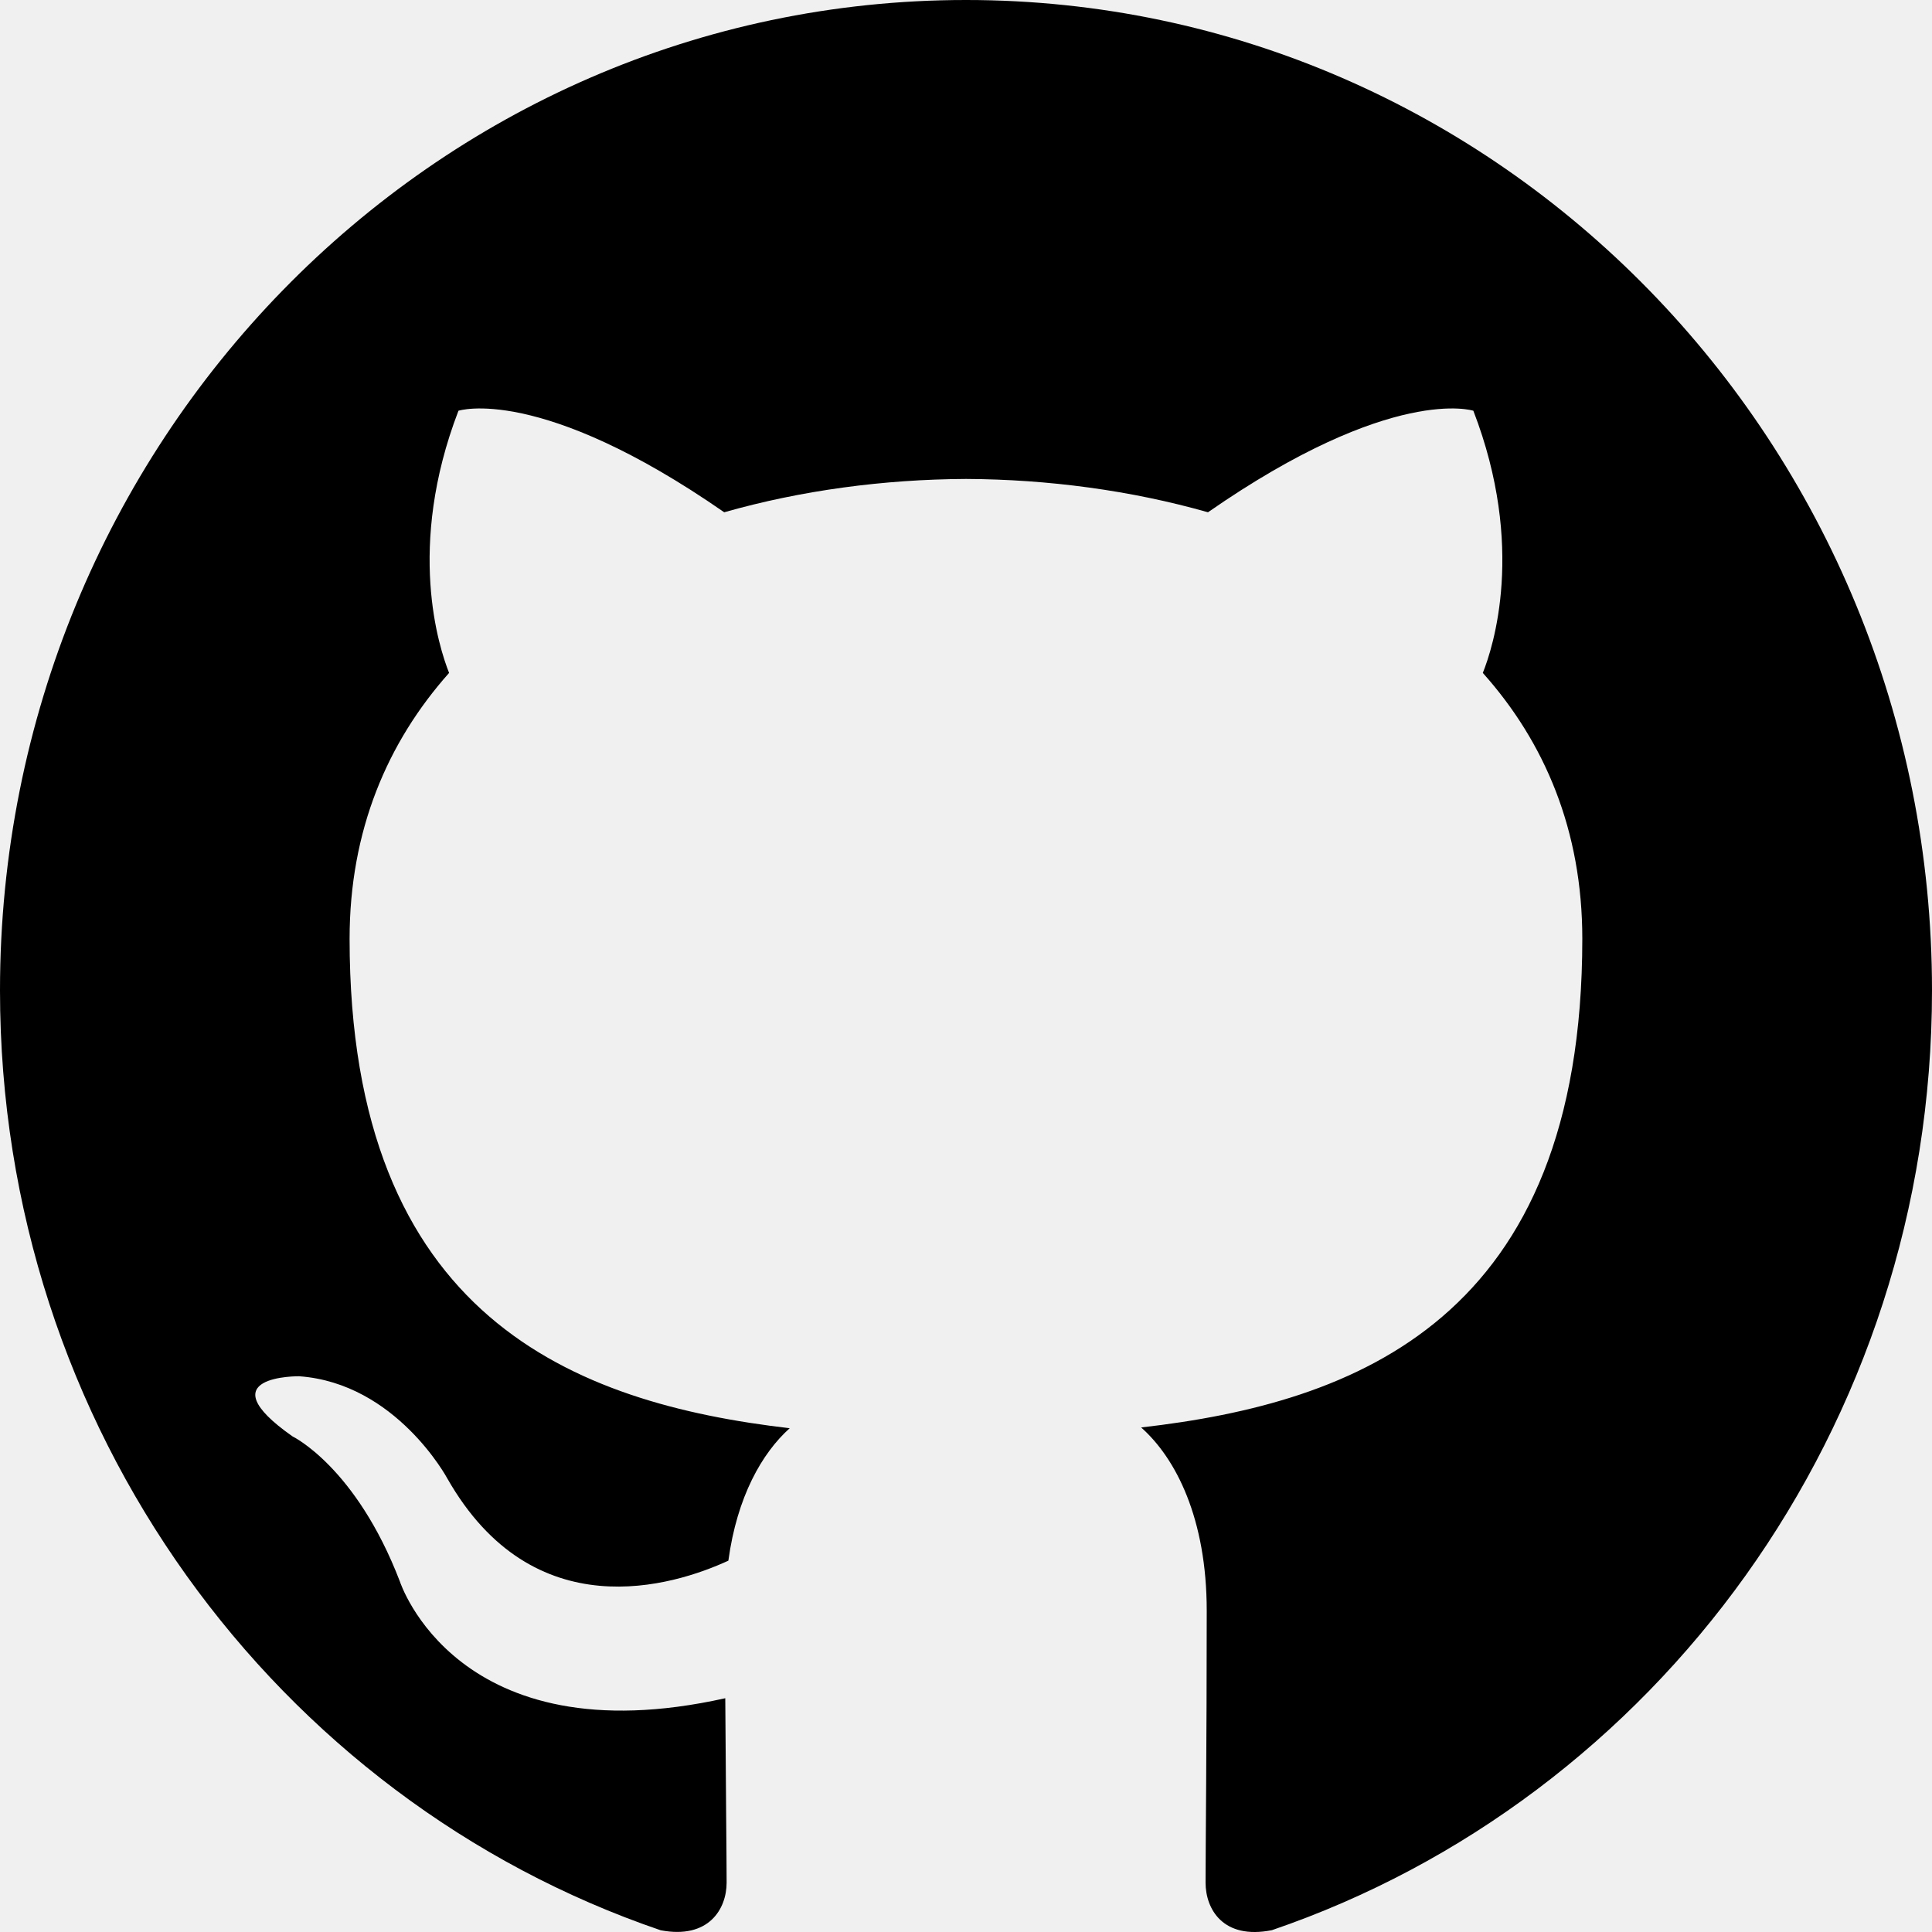
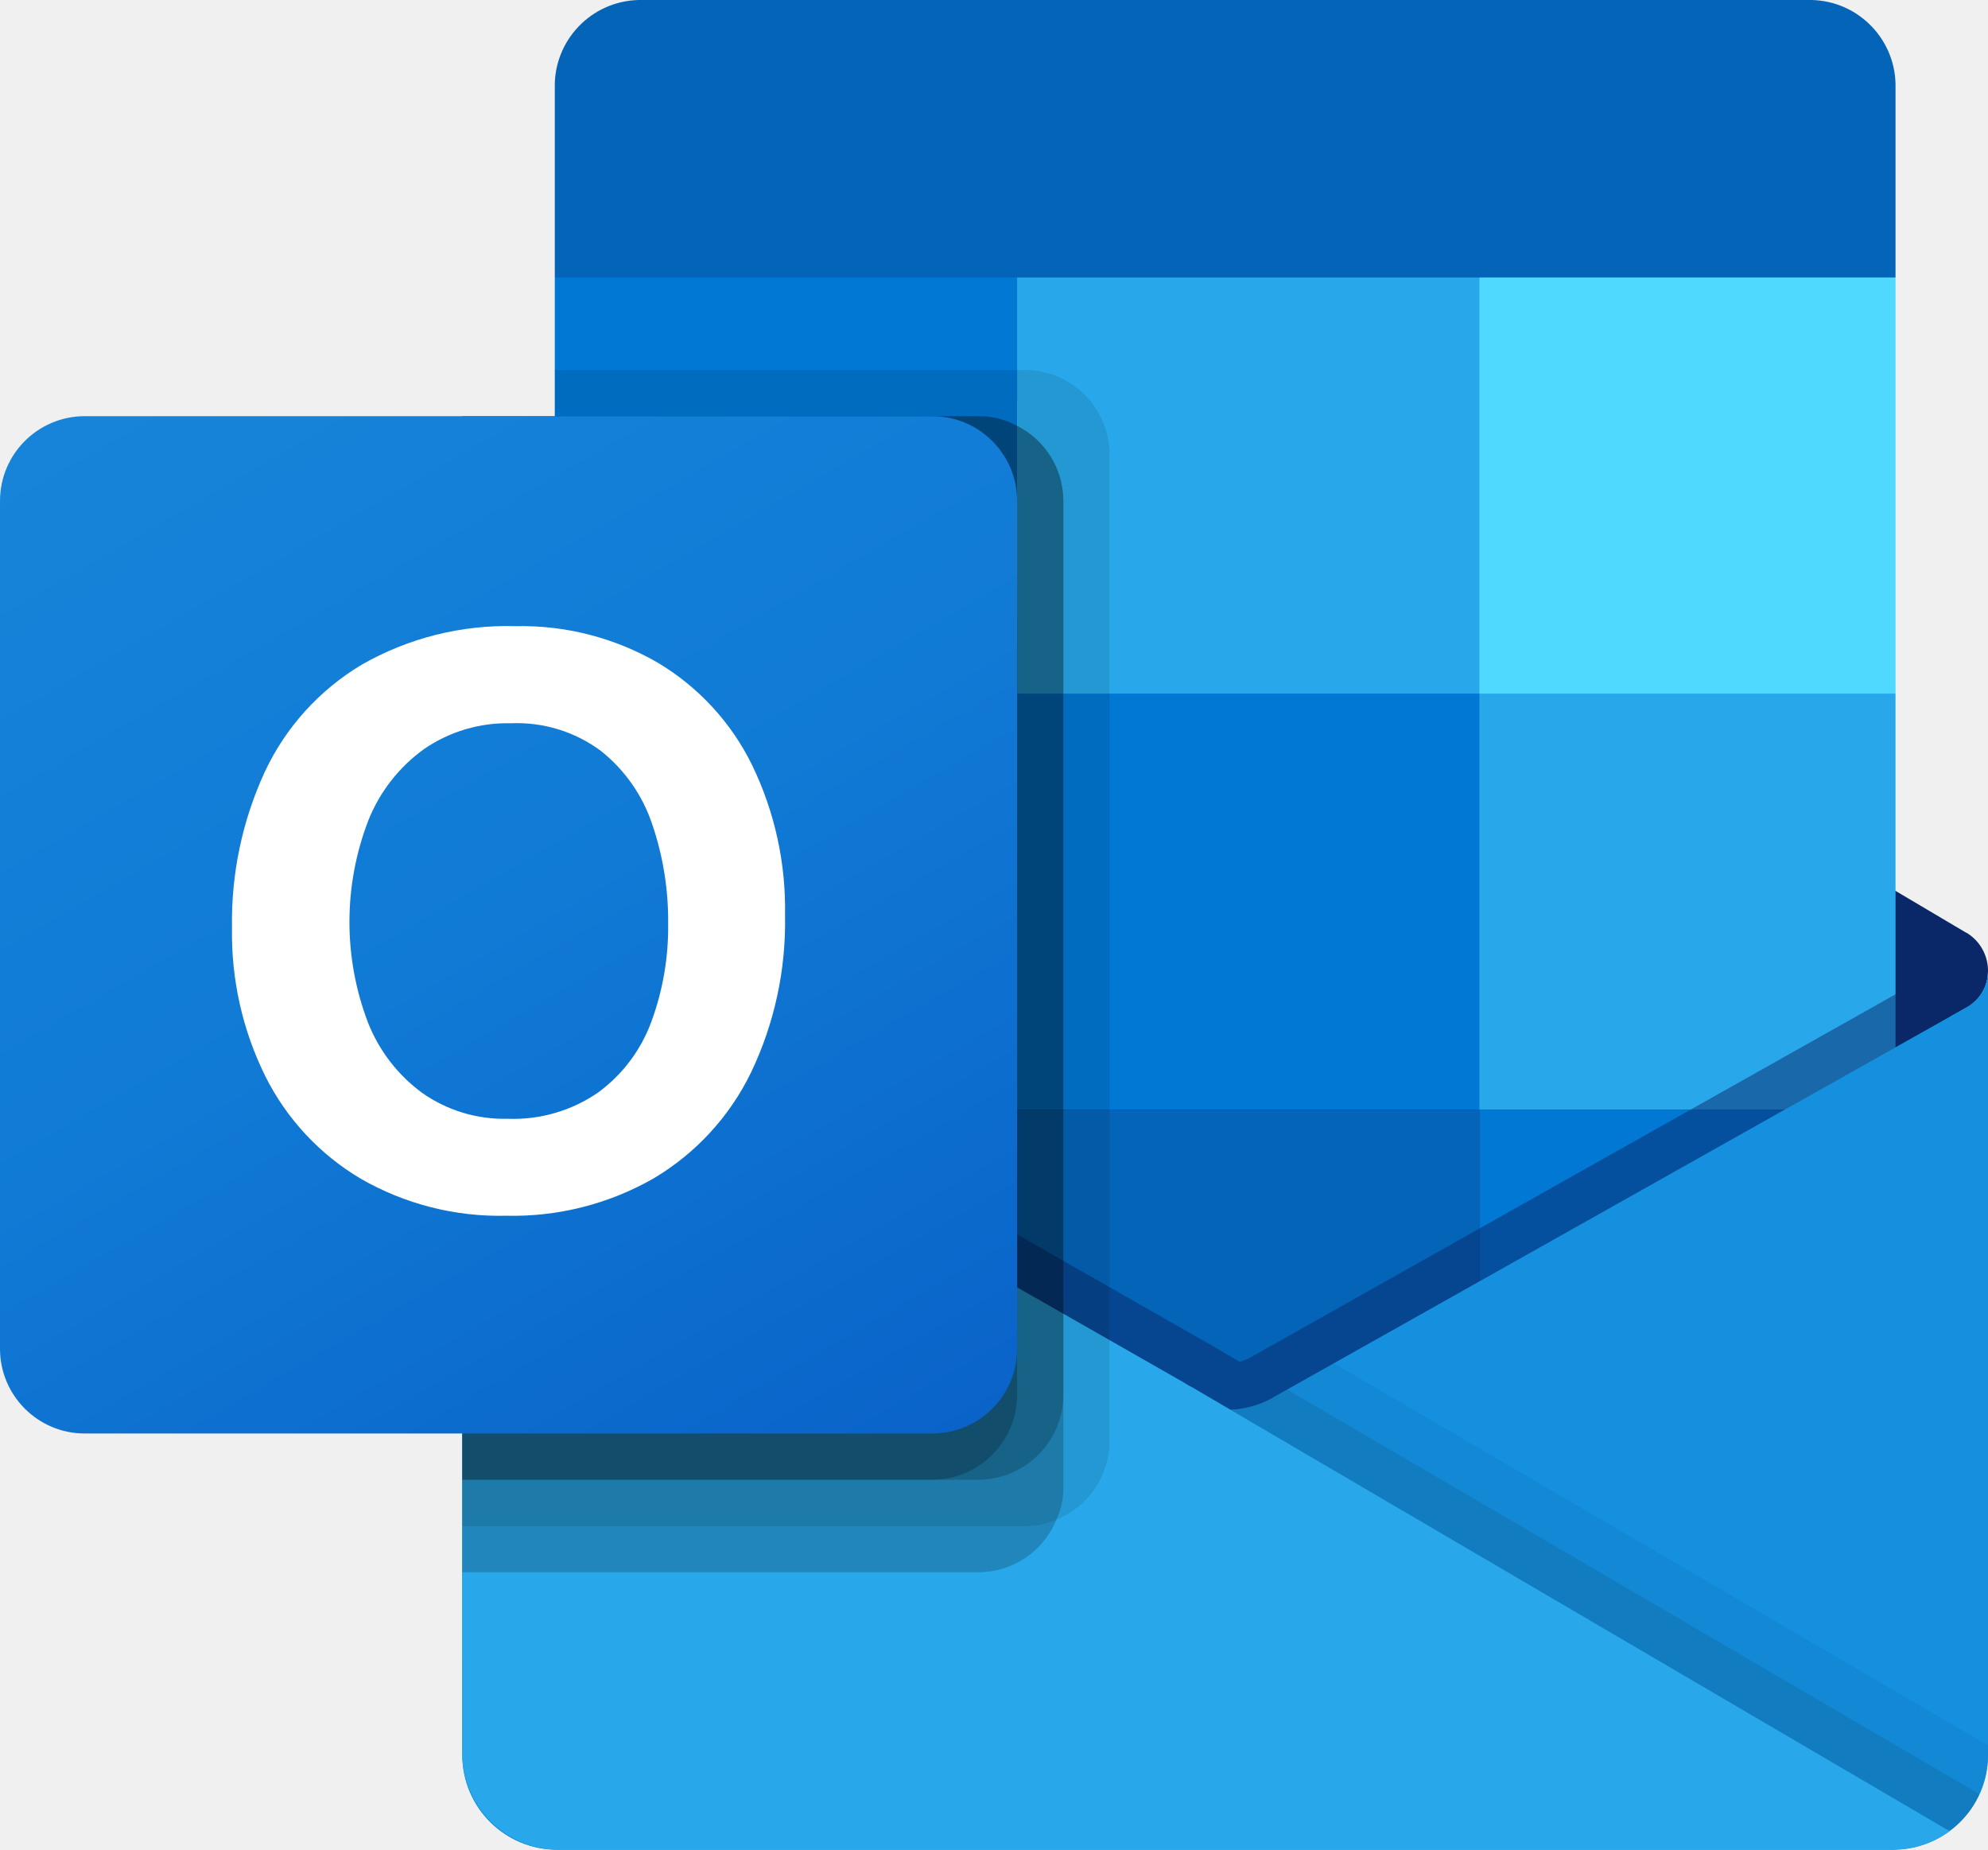
- <svg xmlns="http://www.w3.org/2000/svg" width="800px" height="800px" viewBox="0 0 20 20" version="1.1">
-   <defs>
-     </defs>
-   <g id="Page-1" stroke="none" stroke-width="1" fill="none" fill-rule="evenodd">
-     <g id="Dribbble-Light-Preview" transform="translate(-140, -7559)" fill="#000000">
-       <g id="icons" transform="translate(56, 160)">
-         <path d="M94,7399 C99.523,7399 104,7403.59 104,7409.253 C104,7413.782 101.138,7417.624 97.167,7418.981 C96.66,7419.082 96.48,7418.762 96.48,7418.489 C96.48,7418.151 96.492,7417.047 96.492,7415.675 C96.492,7414.719 96.172,7414.095 95.813,7413.777 C98.04,7413.523 100.38,7412.656 100.38,7408.718 C100.38,7407.598 99.992,7406.684 99.35,7405.966 C99.454,7405.707 99.797,7404.664 99.252,7403.252 C99.252,7403.252 98.414,7402.977 96.505,7404.303 C95.706,7404.076 94.85,7403.962 94,7403.958 C93.15,7403.962 92.295,7404.076 91.497,7404.303 C89.586,7402.977 88.746,7403.252 88.746,7403.252 C88.203,7404.664 88.546,7405.707 88.649,7405.966 C88.01,7406.684 87.619,7407.598 87.619,7408.718 C87.619,7412.646 89.954,7413.526 92.175,7413.785 C91.889,7414.041 91.63,7414.493 91.54,7415.156 C90.97,7415.418 89.522,7415.871 88.63,7414.304 C88.63,7414.304 88.101,7413.319 87.097,7413.247 C87.097,7413.247 86.122,7413.234 87.029,7413.87 C87.029,7413.87 87.684,7414.185 88.139,7415.37 C88.139,7415.37 88.726,7417.2 91.508,7416.58 C91.513,7417.437 91.522,7418.245 91.522,7418.489 C91.522,7418.76 91.338,7419.077 90.839,7418.982 C86.865,7417.627 84,7413.783 84,7409.253 C84,7403.59 88.478,7399 94,7399" id="github-[#142]">
-                 </path>
-       </g>
-     </g>
-   </g>
+ <svg xmlns="http://www.w3.org/2000/svg" version="1.1" id="Livello_1" x="0px" y="0px" viewBox="0 0 1831.085 1703.335" enable-background="new 0 0 1831.085 1703.335" xml:space="preserve">
+   <path fill="#0A2767" d="M1831.083,894.25c0.1-14.318-7.298-27.644-19.503-35.131h-0.213l-0.767-0.426l-634.492-375.585  c-2.74-1.851-5.583-3.543-8.517-5.067c-24.498-12.639-53.599-12.639-78.098,0c-2.934,1.525-5.777,3.216-8.517,5.067L446.486,858.693  l-0.766,0.426c-19.392,12.059-25.337,37.556-13.278,56.948c3.553,5.714,8.447,10.474,14.257,13.868l634.492,375.585  c2.749,1.835,5.592,3.527,8.517,5.068c24.498,12.639,53.599,12.639,78.098,0c2.925-1.541,5.767-3.232,8.517-5.068l634.492-375.585  C1823.49,922.545,1831.228,908.923,1831.083,894.25z" />
+   <path fill="#0364B8" d="M520.453,643.477h416.38v381.674h-416.38V643.477z M1745.917,255.5V80.908  c1-43.652-33.552-79.862-77.203-80.908H588.204C544.552,1.046,510,37.256,511,80.908V255.5l638.75,170.333L1745.917,255.5z" />
+   <path fill="#0078D4" d="M511,255.5h425.833v383.25H511V255.5z" />
+   <path fill="#28A8EA" d="M1362.667,255.5H936.833v383.25L1362.667,1022h383.25V638.75L1362.667,255.5z" />
+   <path fill="#0078D4" d="M936.833,638.75h425.833V1022H936.833V638.75z" />
+   <path fill="#0364B8" d="M936.833,1022h425.833v383.25H936.833V1022z" />
+   <path fill="#14447D" d="M520.453,1025.151h416.38v346.969h-416.38V1025.151z" />
+   <path fill="#0078D4" d="M1362.667,1022h383.25v383.25h-383.25V1022z" />
+   <linearGradient id="SVGID_1_" gradientUnits="userSpaceOnUse" x1="1128.458" y1="811.083" x2="1128.458" y2="1.998" gradientTransform="matrix(1 0 0 -1 0 1705.333)">
+     <stop offset="0" style="stop-color:#35B8F1" />
+     <stop offset="1" style="stop-color:#28A8EA" />
+   </linearGradient>
+   <path fill="url(#SVGID_1_)" d="M1811.58,927.593l-0.809,0.426l-634.492,356.848c-2.768,1.703-5.578,3.321-8.517,4.769  c-10.777,5.132-22.481,8.029-34.407,8.517l-34.663-20.27c-2.929-1.47-5.773-3.105-8.517-4.897L447.167,906.003h-0.298  l-21.036-11.753v722.384c0.328,48.196,39.653,87.006,87.849,86.7h1230.914c0.724,0,1.363-0.341,2.129-0.341  c10.18-0.651,20.216-2.745,29.808-6.217c4.145-1.756,8.146-3.835,11.966-6.217c2.853-1.618,7.75-5.152,7.75-5.152  c21.814-16.142,34.726-41.635,34.833-68.772V894.25C1831.068,908.067,1823.616,920.807,1811.58,927.593z" />
+   <path opacity="0.5" fill="#0A2767" enable-background="new    " d="M1797.017,891.397v44.287l-663.448,456.791L446.699,906.301  c0-0.235-0.191-0.426-0.426-0.426l0,0l-63.023-37.899v-31.938l25.976-0.426l54.932,31.512l1.277,0.426l4.684,2.981  c0,0,645.563,368.346,647.267,369.197l24.698,14.478c2.129-0.852,4.258-1.703,6.813-2.555  c1.278-0.852,640.879-360.681,640.879-360.681L1797.017,891.397z" />
+   <path fill="#1490DF" d="M1811.58,927.593l-0.809,0.468l-634.492,356.848c-2.768,1.703-5.578,3.321-8.517,4.769  c-24.641,12.038-53.457,12.038-78.098,0c-2.918-1.445-5.76-3.037-8.517-4.769L446.657,928.061l-0.766-0.468  c-12.25-6.642-19.93-19.409-20.057-33.343v722.384c0.305,48.188,39.616,87.004,87.803,86.7c0.001,0,0.002,0,0.004,0h1229.636  c48.188,0.307,87.5-38.509,87.807-86.696c0-0.001,0-0.002,0-0.004V894.25C1831.068,908.067,1823.616,920.807,1811.58,927.593z" />
+   <path opacity="0.1" enable-background="new    " d="M1185.52,1279.629l-9.496,5.323c-2.752,1.752-5.595,3.359-8.517,4.812  c-10.462,5.135-21.838,8.146-33.47,8.857l241.405,285.479l421.107,101.476c11.539-8.716,20.717-20.178,26.7-33.343L1185.52,1279.629  z" />
+   <path opacity="0.05" enable-background="new    " d="M1228.529,1255.442l-52.505,29.51c-2.752,1.752-5.595,3.359-8.517,4.812  c-10.462,5.135-21.838,8.146-33.47,8.857l113.101,311.838l549.538,74.989c21.649-16.254,34.394-41.743,34.407-68.815v-9.326  L1228.529,1255.442z" />
+   <path fill="#28A8EA" d="M514.833,1703.333h1228.316c18.901,0.096,37.335-5.874,52.59-17.033l-697.089-408.331  c-2.929-1.47-5.773-3.105-8.517-4.897L447.125,906.088h-0.298l-20.993-11.838v719.914  C425.786,1663.364,465.632,1703.286,514.833,1703.333C514.832,1703.333,514.832,1703.333,514.833,1703.333z" />
+   <path opacity="0.1" enable-background="new    " d="M1022,418.722v908.303c-0.076,31.846-19.44,60.471-48.971,72.392  c-9.148,3.931-19,5.96-28.957,5.962H425.833V383.25H511v-42.583h433.073C987.092,340.83,1021.907,375.702,1022,418.722z" />
+   <path opacity="0.2" enable-background="new    " d="M979.417,461.305v908.302c0.107,10.287-2.074,20.469-6.388,29.808  c-11.826,29.149-40.083,48.273-71.54,48.417H425.833V383.25h475.656c12.356-0.124,24.533,2.958,35.344,8.943  C962.937,405.344,979.407,432.076,979.417,461.305z" />
+   <path opacity="0.2" enable-background="new    " d="M979.417,461.305v823.136c-0.208,43-34.928,77.853-77.927,78.225H425.833V383.25  h475.656c12.356-0.124,24.533,2.958,35.344,8.943C962.937,405.344,979.407,432.076,979.417,461.305z" />
+   <path opacity="0.2" enable-background="new    " d="M936.833,461.305v823.136c-0.046,43.067-34.861,78.015-77.927,78.225H425.833  V383.25h433.072c43.062,0.023,77.951,34.951,77.927,78.013C936.833,461.277,936.833,461.291,936.833,461.305z" />
+   <linearGradient id="SVGID_2_" gradientUnits="userSpaceOnUse" x1="162.747" y1="1383.074" x2="774.086" y2="324.259" gradientTransform="matrix(1 0 0 -1 0 1705.333)">
+     <stop offset="0" style="stop-color:#1784D9" />
+     <stop offset="0.5" style="stop-color:#107AD5" />
+     <stop offset="1" style="stop-color:#0A63C9" />
+   </linearGradient>
+   <path fill="url(#SVGID_2_)" d="M78.055,383.25h780.723c43.109,0,78.055,34.947,78.055,78.055v780.723  c0,43.109-34.946,78.055-78.055,78.055H78.055c-43.109,0-78.055-34.947-78.055-78.055V461.305  C0,418.197,34.947,383.25,78.055,383.25z" />
+   <path fill="#FFFFFF" d="M243.96,710.631c19.238-40.988,50.29-75.289,89.17-98.495c43.057-24.651,92.081-36.94,141.675-35.515  c45.965-0.997,91.321,10.655,131.114,33.683c37.414,22.312,67.547,55.004,86.742,94.109c20.904,43.09,31.322,90.512,30.405,138.396  c1.013,50.043-9.706,99.628-31.299,144.783c-19.652,40.503-50.741,74.36-89.425,97.388c-41.327,23.734-88.367,35.692-136.011,34.578  c-46.947,1.133-93.303-10.651-134.01-34.067c-37.738-22.341-68.249-55.07-87.892-94.28c-21.028-42.467-31.57-89.355-30.745-136.735  C212.808,804.859,223.158,755.686,243.96,710.631z M339.006,941.858c10.257,25.912,27.651,48.385,50.163,64.812  c22.93,16.026,50.387,24.294,78.353,23.591c29.783,1.178,59.14-7.372,83.634-24.358c22.227-16.375,39.164-38.909,48.715-64.812  c10.677-28.928,15.946-59.572,15.543-90.404c0.33-31.127-4.623-62.084-14.649-91.554c-8.855-26.607-25.246-50.069-47.182-67.537  c-23.88-17.79-53.158-26.813-82.91-25.55c-28.572-0.74-56.644,7.593-80.184,23.804c-22.893,16.496-40.617,39.168-51.1,65.365  c-23.255,60.049-23.376,126.595-0.341,186.728L339.006,941.858z" />
+   <path fill="#50D9FF" d="M1362.667,255.5h383.25v383.25h-383.25V255.5z" />
</svg>
